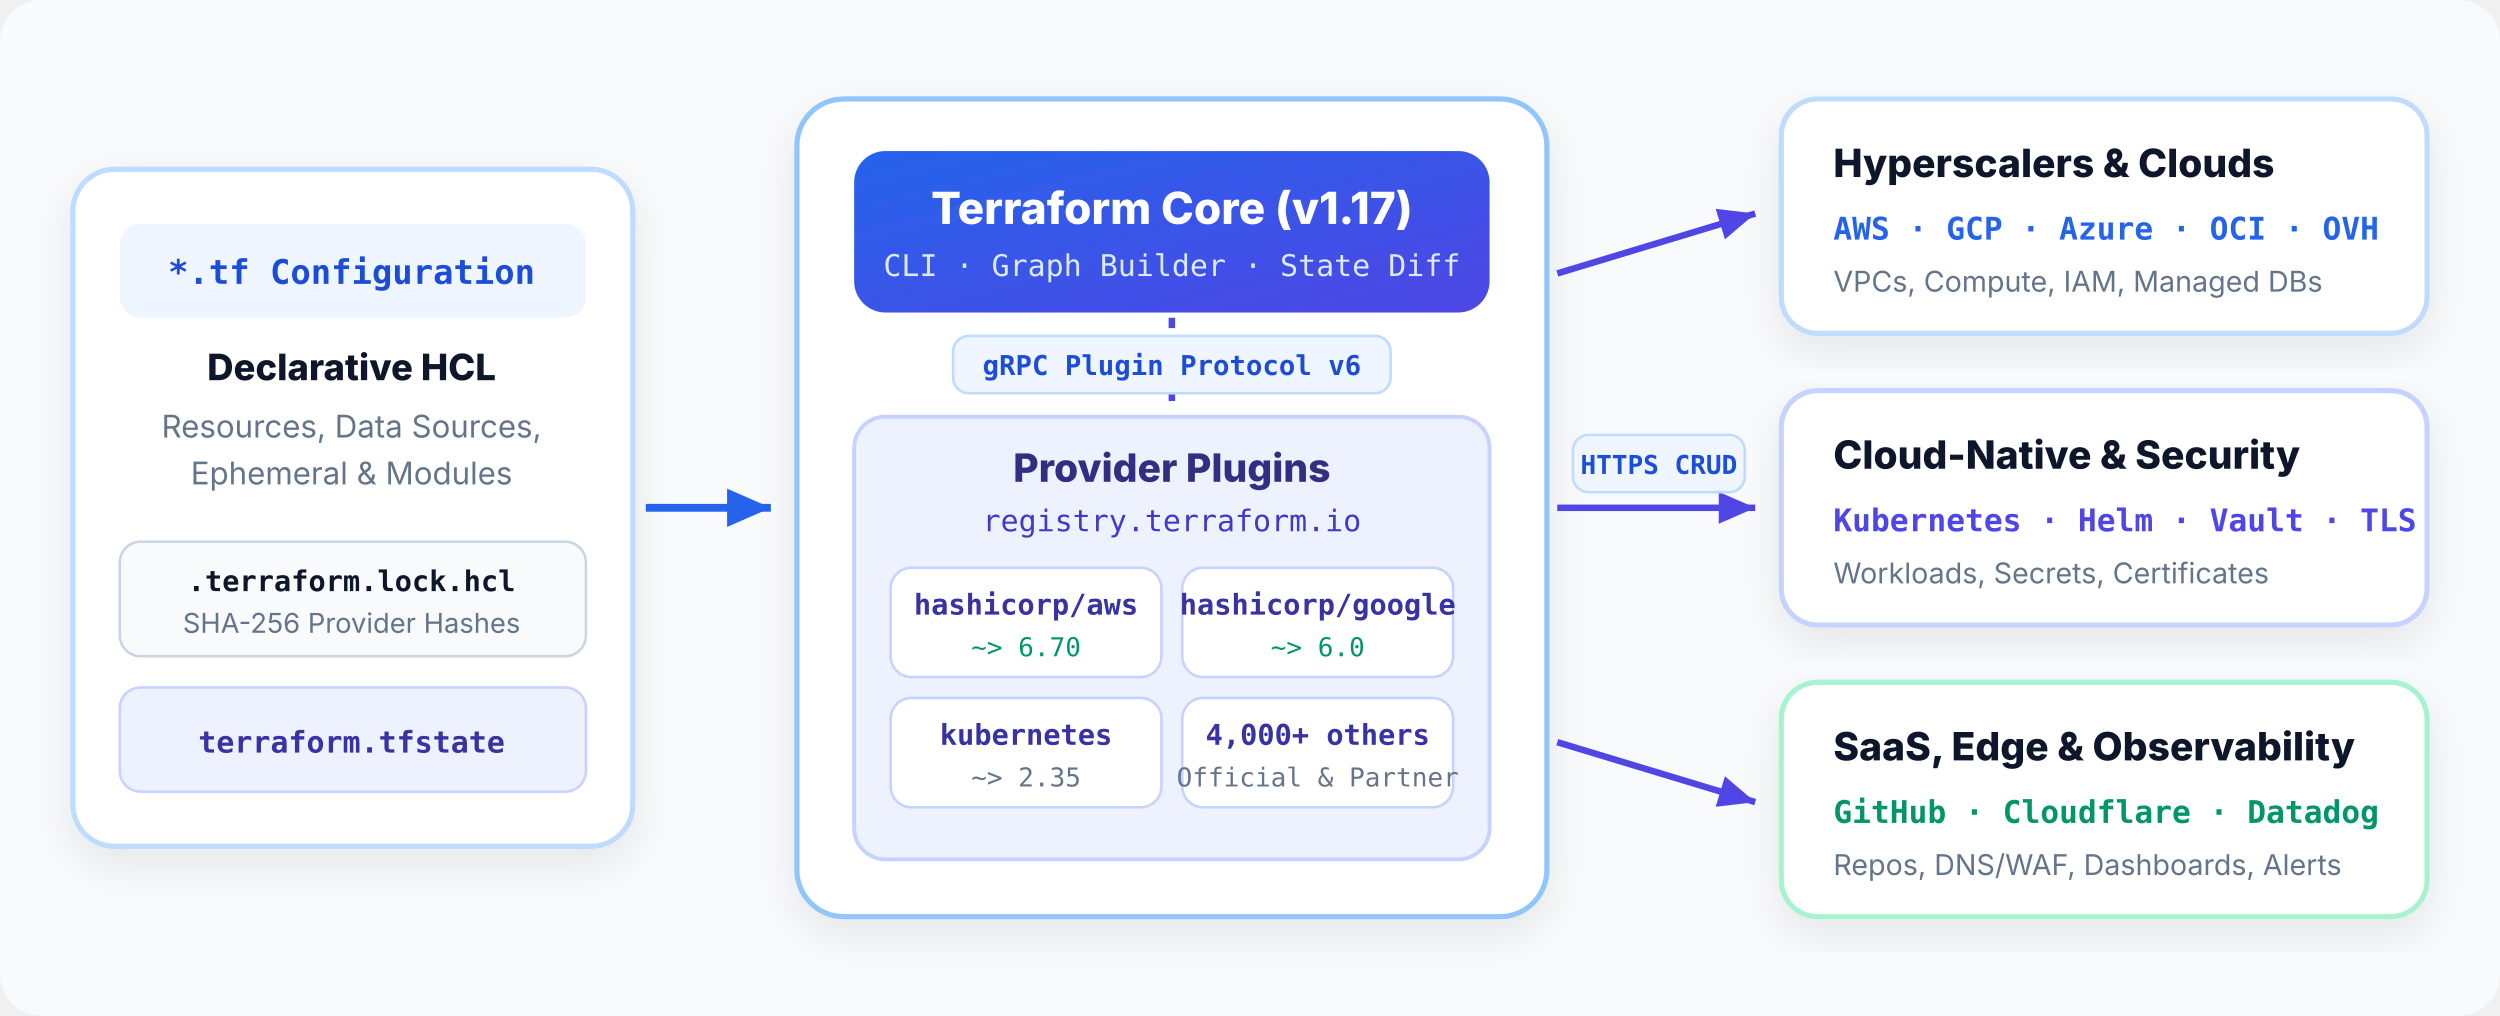
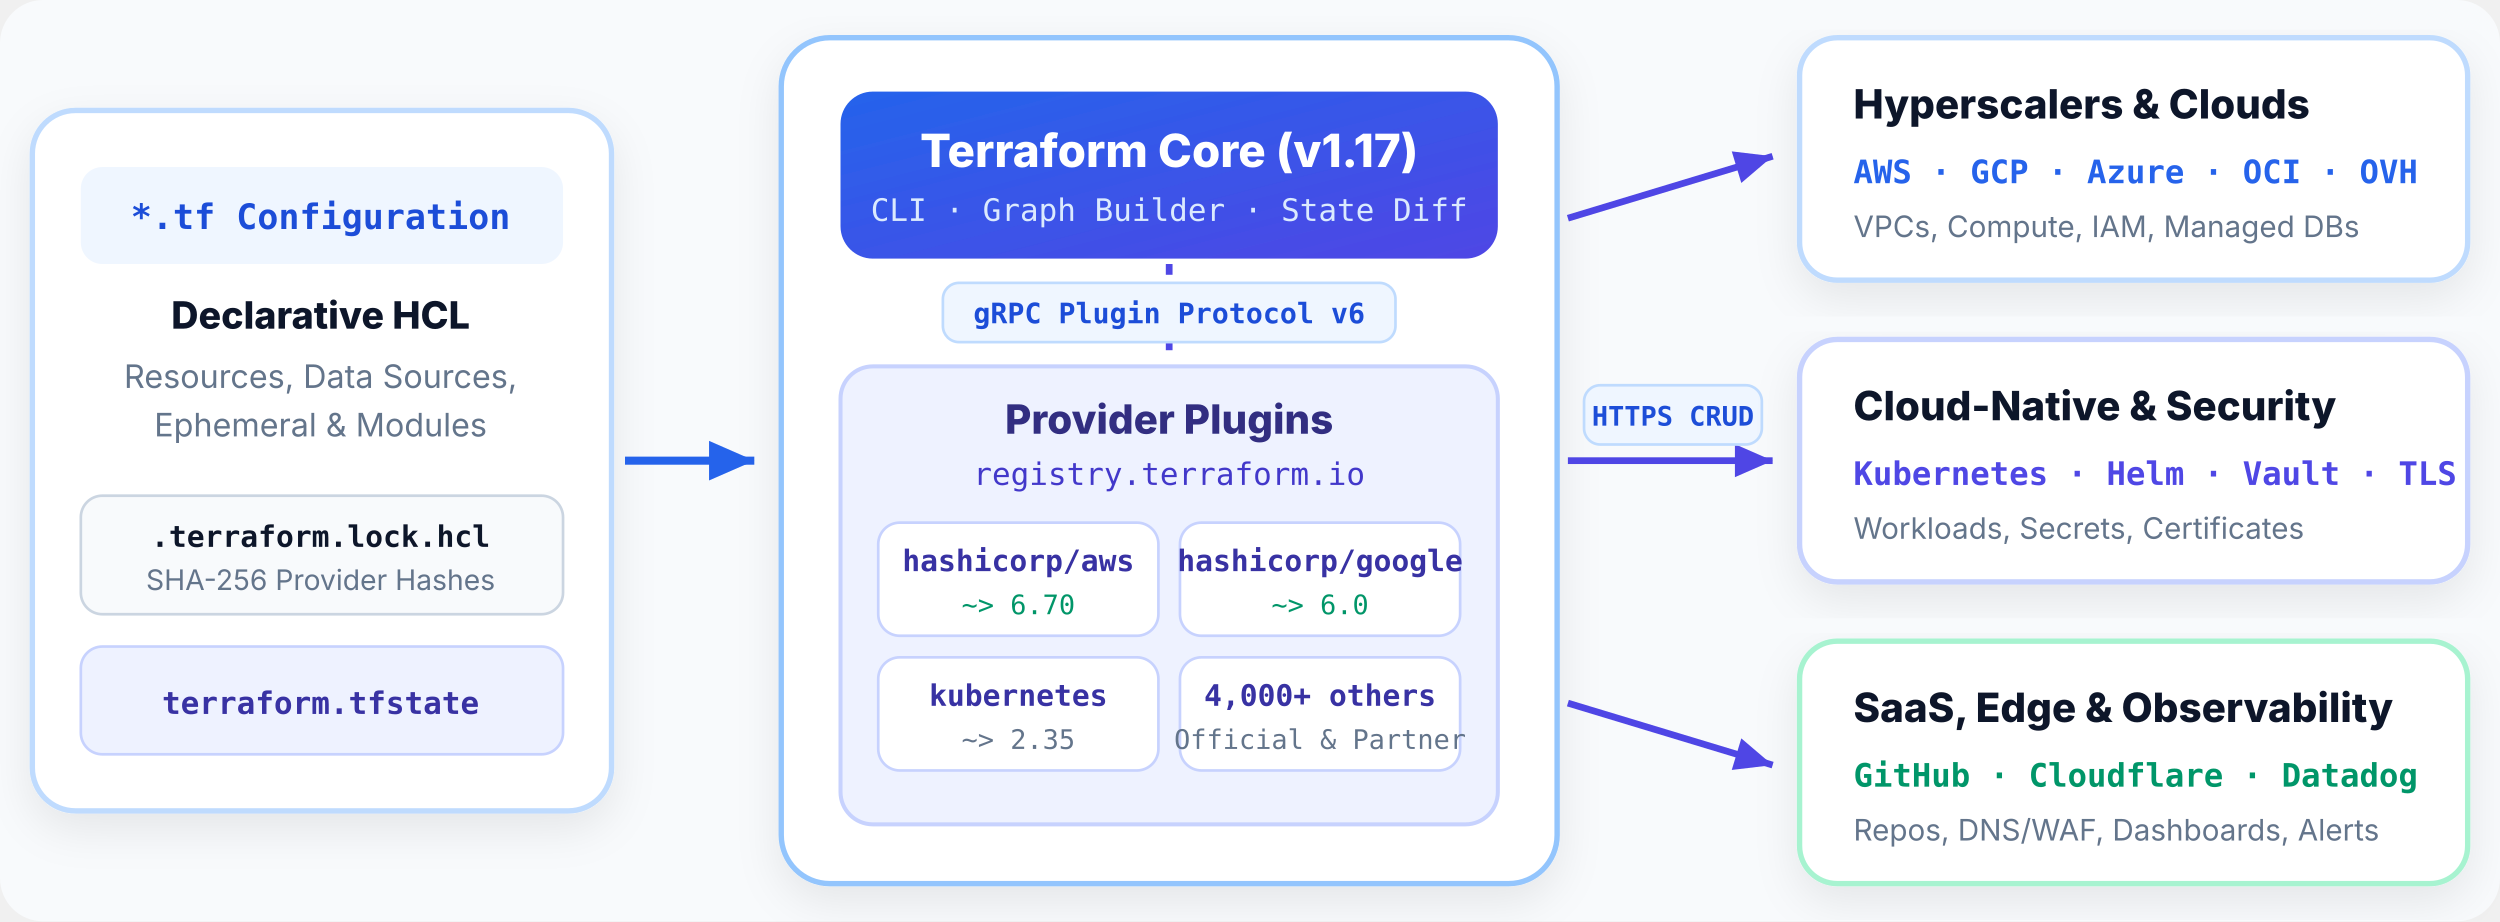
- <svg xmlns="http://www.w3.org/2000/svg" viewBox="0 0 960 390" width="960" height="390" font-family="'Inter', -apple-system, BlinkMacSystemFont, 'Segoe UI', sans-serif">
+ <svg xmlns="http://www.w3.org/2000/svg" viewBox="16 24 928 342" width="928" height="342" font-family="'Inter', -apple-system, BlinkMacSystemFont, 'Segoe UI', sans-serif">
  <defs>
    <linearGradient id="coreGrad" x1="0" y1="0" x2="1" y2="1">
      <stop offset="0%" stop-color="#2563eb" />
      <stop offset="100%" stop-color="#4f46e5" />
    </linearGradient>
    <marker id="arrowBlue" viewBox="0 0 10 10" refX="8" refY="5" markerWidth="7" markerHeight="7" orient="auto-start-reverse">
      <path d="M 0 1.5 L 8 5 L 0 8.5 z" fill="#2563eb" />
    </marker>
    <marker id="arrowIndigo" viewBox="0 0 10 10" refX="8" refY="5" markerWidth="7" markerHeight="7" orient="auto-start-reverse">
      <path d="M 0 1.5 L 8 5 L 0 8.5 z" fill="#4f46e5" />
    </marker>
    <filter id="cardShadow" x="-10%" y="-10%" width="120%" height="125%">
      <feDropShadow dx="0" dy="6" stdDeviation="8" flood-color="#0f172a" flood-opacity="0.08" />
    </filter>
  </defs>
-   <rect width="960" height="390" rx="16" fill="#f8fafc" />
+   <rect x="16" y="24" width="928" height="342" rx="16" fill="#f8fafc" />
  <g filter="url(#cardShadow)">
    <rect x="28" y="65" width="215" height="260" rx="16" fill="#ffffff" stroke="#bfdbfe" stroke-width="2" />
    <rect x="46" y="86" width="179" height="36" rx="8" fill="#eff6ff" />
    <text x="135" y="109" text-anchor="middle" font-size="13" font-family="'JetBrains Mono', monospace" font-weight="700" fill="#1d4ed8">*.tf Configuration</text>
    <text x="135" y="146" text-anchor="middle" font-size="14" font-weight="800" fill="#0f172a">Declarative HCL</text>
    <text x="135" y="168" text-anchor="middle" font-size="12" fill="#64748b">Resources, Data Sources,</text>
    <text x="135" y="186" text-anchor="middle" font-size="12" fill="#64748b">Ephemeral &amp; Modules</text>
    <rect x="46" y="208" width="179" height="44" rx="8" fill="#f8fafc" stroke="#cbd5e1" />
    <text x="135" y="227" text-anchor="middle" font-size="11" font-family="'JetBrains Mono', monospace" font-weight="700" fill="#0f172a">.terraform.lock.hcl</text>
    <text x="135" y="243" text-anchor="middle" font-size="10.5" fill="#64748b">SHA-256 Provider Hashes</text>
    <rect x="46" y="264" width="179" height="40" rx="8" fill="#eef2ff" stroke="#c7d2fe" />
    <text x="135" y="289" text-anchor="middle" font-size="11.5" font-family="'JetBrains Mono', monospace" font-weight="700" fill="#3730a3">terraform.tfstate</text>
  </g>
  <line x1="248" y1="195" x2="296" y2="195" stroke="#2563eb" stroke-width="3" marker-end="url(#arrowBlue)" />
  <g filter="url(#cardShadow)">
    <rect x="306" y="38" width="288" height="314" rx="18" fill="#ffffff" stroke="#93c5fd" stroke-width="2" />
    <rect x="328" y="58" width="244" height="62" rx="12" fill="url(#coreGrad)" />
    <text x="450" y="86" text-anchor="middle" font-size="17" font-weight="800" fill="#ffffff">Terraform Core (v1.17)</text>
    <text x="450" y="106" text-anchor="middle" font-size="11.5" font-family="'JetBrains Mono', monospace" fill="#dbeafe">CLI · Graph Builder · State Diff</text>
    <line x1="450" y1="122" x2="450" y2="156" stroke="#4f46e5" stroke-width="2.5" stroke-dasharray="4 3" />
    <rect x="366" y="129" width="168" height="22" rx="6" fill="#eff6ff" stroke="#bfdbfe" />
    <text x="450" y="144" text-anchor="middle" font-size="10.5" font-family="'JetBrains Mono', monospace" font-weight="700" fill="#1d4ed8">gRPC Plugin Protocol v6</text>
    <rect x="328" y="160" width="244" height="170" rx="12" fill="#eef2ff" stroke="#c7d2fe" stroke-width="1.5" />
    <text x="450" y="185" text-anchor="middle" font-size="15" font-weight="800" fill="#312e81">Provider Plugins</text>
    <text x="450" y="204" text-anchor="middle" font-size="11.5" font-family="'JetBrains Mono', monospace" fill="#4338ca">registry.terraform.io</text>
    <rect x="342" y="218" width="104" height="42" rx="8" fill="#ffffff" stroke="#c7d2fe" />
    <text x="394" y="236" text-anchor="middle" font-size="11" font-family="'JetBrains Mono', monospace" font-weight="700" fill="#3730a3">hashicorp/aws</text>
    <text x="394" y="252" text-anchor="middle" font-size="10" font-family="'JetBrains Mono', monospace" fill="#059669">~&gt; 6.70</text>
    <rect x="454" y="218" width="104" height="42" rx="8" fill="#ffffff" stroke="#c7d2fe" />
    <text x="506" y="236" text-anchor="middle" font-size="11" font-family="'JetBrains Mono', monospace" font-weight="700" fill="#3730a3">hashicorp/google</text>
    <text x="506" y="252" text-anchor="middle" font-size="10" font-family="'JetBrains Mono', monospace" fill="#059669">~&gt; 6.0</text>
    <rect x="342" y="268" width="104" height="42" rx="8" fill="#ffffff" stroke="#c7d2fe" />
    <text x="394" y="286" text-anchor="middle" font-size="11" font-family="'JetBrains Mono', monospace" font-weight="700" fill="#3730a3">kubernetes</text>
    <text x="394" y="302" text-anchor="middle" font-size="10" font-family="'JetBrains Mono', monospace" fill="#64748b">~&gt; 2.35</text>
    <rect x="454" y="268" width="104" height="42" rx="8" fill="#ffffff" stroke="#c7d2fe" />
    <text x="506" y="286" text-anchor="middle" font-size="11" font-family="'JetBrains Mono', monospace" font-weight="700" fill="#3730a3">4,000+ others</text>
    <text x="506" y="302" text-anchor="middle" font-size="10" font-family="'JetBrains Mono', monospace" fill="#64748b">Official &amp; Partner</text>
  </g>
  <line x1="598" y1="105" x2="674" y2="82" stroke="#4f46e5" stroke-width="2.5" marker-end="url(#arrowIndigo)" />
  <line x1="598" y1="195" x2="674" y2="195" stroke="#4f46e5" stroke-width="2.5" marker-end="url(#arrowIndigo)" />
  <line x1="598" y1="285" x2="674" y2="308" stroke="#4f46e5" stroke-width="2.5" marker-end="url(#arrowIndigo)" />
  <rect x="604" y="167" width="66" height="22" rx="6" fill="#eff6ff" stroke="#bfdbfe" />
  <text x="637" y="182" text-anchor="middle" font-size="10" font-family="'JetBrains Mono', monospace" font-weight="700" fill="#1d4ed8">HTTPS CRUD</text>
  <g filter="url(#cardShadow)">
    <rect x="684" y="38" width="248" height="90" rx="14" fill="#ffffff" stroke="#bfdbfe" stroke-width="2" />
    <text x="704" y="68" font-size="15" font-weight="800" fill="#0f172a">Hyperscalers &amp; Clouds</text>
    <text x="704" y="92" font-size="12" font-family="'JetBrains Mono', monospace" font-weight="600" fill="#2563eb">AWS · GCP · Azure · OCI · OVH</text>
    <text x="704" y="112" font-size="11" fill="#64748b">VPCs, Compute, IAM, Managed DBs</text>
  </g>
  <g filter="url(#cardShadow)">
    <rect x="684" y="150" width="248" height="90" rx="14" fill="#ffffff" stroke="#c7d2fe" stroke-width="2" />
    <text x="704" y="180" font-size="15" font-weight="800" fill="#0f172a">Cloud-Native &amp; Security</text>
    <text x="704" y="204" font-size="12" font-family="'JetBrains Mono', monospace" font-weight="600" fill="#4f46e5">Kubernetes · Helm · Vault · TLS</text>
    <text x="704" y="224" font-size="11" fill="#64748b">Workloads, Secrets, Certificates</text>
  </g>
  <g filter="url(#cardShadow)">
    <rect x="684" y="262" width="248" height="90" rx="14" fill="#ffffff" stroke="#a7f3d0" stroke-width="2" />
    <text x="704" y="292" font-size="15" font-weight="800" fill="#0f172a">SaaS, Edge &amp; Observability</text>
    <text x="704" y="316" font-size="12" font-family="'JetBrains Mono', monospace" font-weight="600" fill="#059669">GitHub · Cloudflare · Datadog</text>
    <text x="704" y="336" font-size="11" fill="#64748b">Repos, DNS/WAF, Dashboards, Alerts</text>
  </g>
</svg>
